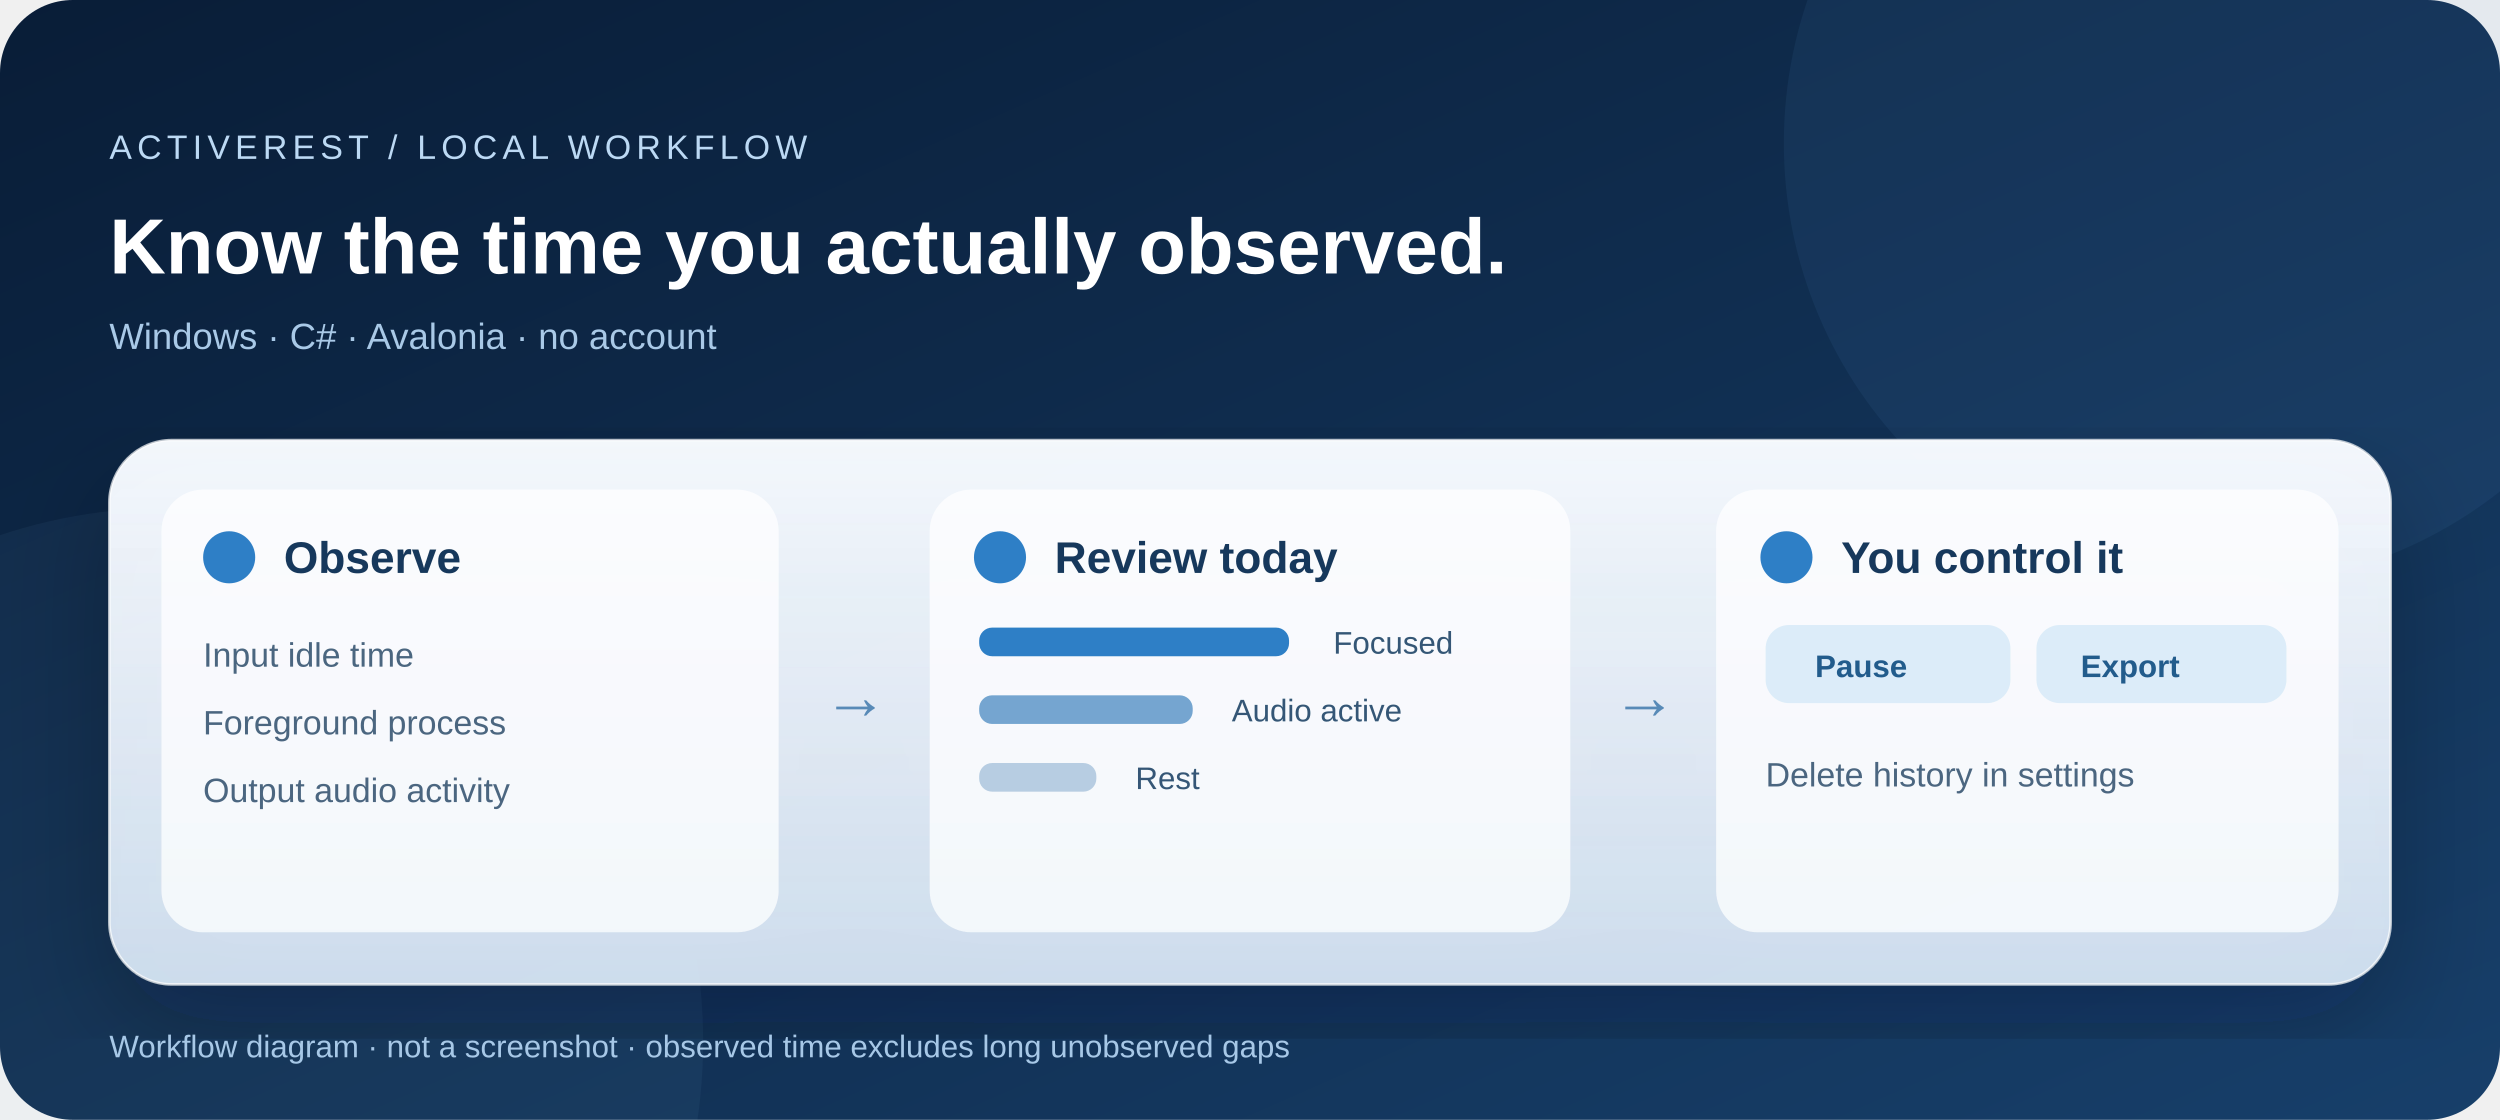
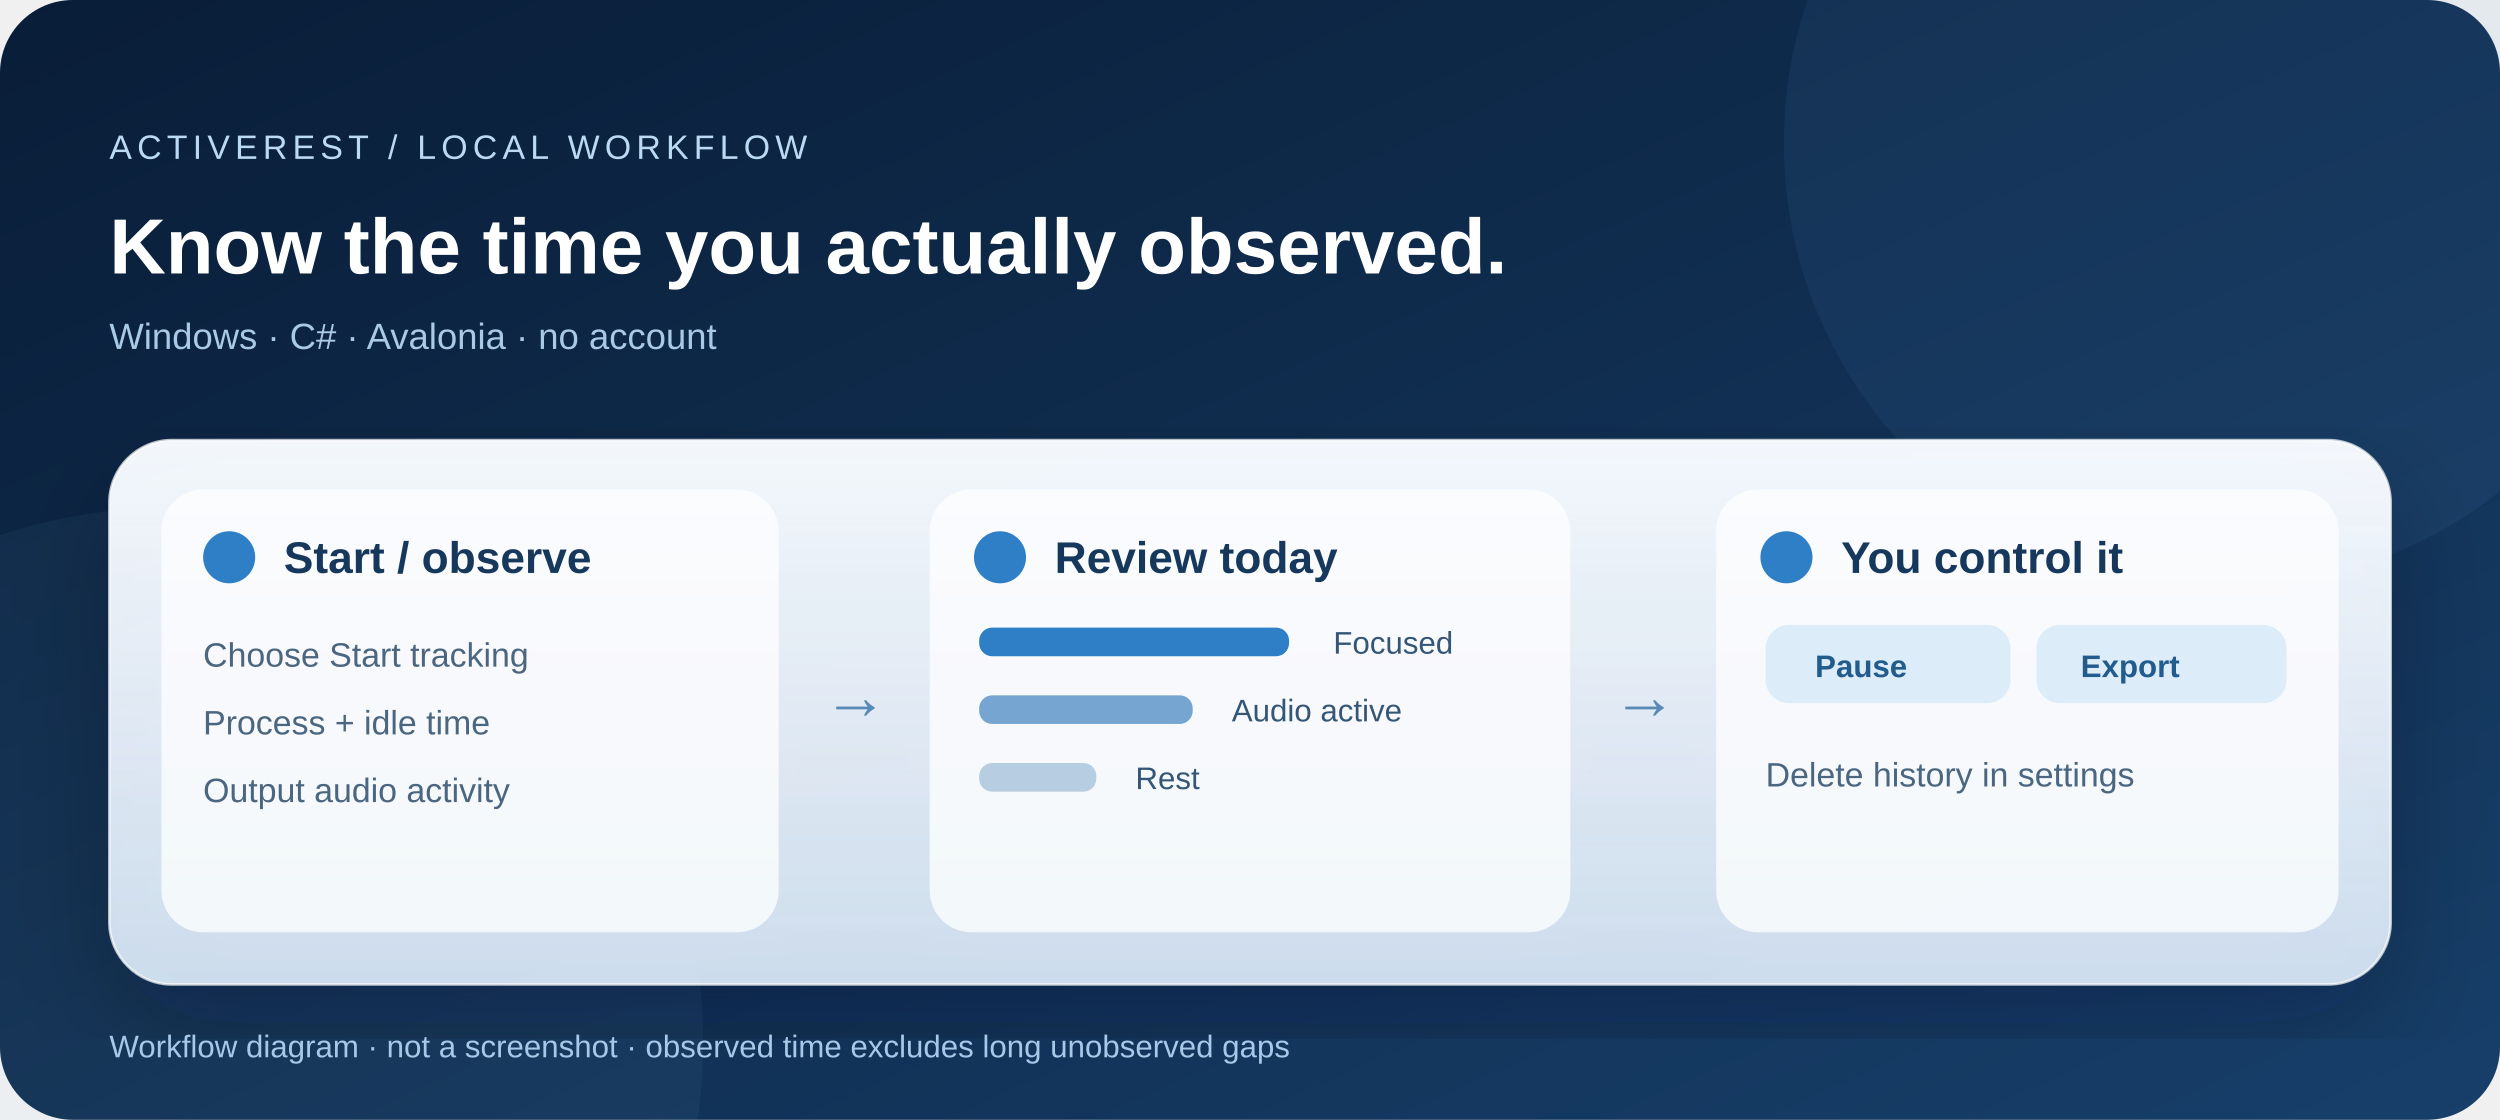
<svg xmlns="http://www.w3.org/2000/svg" viewBox="0 0 960 430" role="img" aria-labelledby="title desc">
  <defs>
    <linearGradient id="bg" x2="1" y2="1">
      <stop stop-color="#091d37" />
      <stop offset="1" stop-color="#173f6a" />
    </linearGradient>
    <linearGradient id="glass" x2="0" y2="1">
      <stop stop-color="#f8fbff" stop-opacity=".98" />
      <stop offset="1" stop-color="#dbe9f8" stop-opacity=".92" />
    </linearGradient>
    <filter id="shadow">
      <feDropShadow dx="0" dy="16" stdDeviation="20" flood-color="#031025" flood-opacity=".26" />
    </filter>
  </defs>
  <rect width="960" height="430" rx="28" fill="url(#bg)" />
  <circle cx="855" cy="55" r="170" fill="#579edd" opacity=".08" />
  <circle cx="65" cy="400" r="205" fill="#9bd8ff" opacity=".05" />
  <text x="42" y="61" fill="#bcd9f4" font-family="Arial,sans-serif" font-size="13" letter-spacing="2">ACTIVEREST / LOCAL WORKFLOW</text>
  <text x="42" y="105" fill="#ffffff" font-family="Arial,sans-serif" font-size="30" font-weight="700">Know the time you actually observed.</text>
  <text x="42" y="134" fill="#a9c9e7" font-family="Arial,sans-serif" font-size="14">Windows · C# · Avalonia · no account</text>
  <g filter="url(#shadow)">
    <rect x="42" y="169" width="876" height="209" rx="24" fill="url(#glass)" stroke="#ffffff" stroke-opacity=".7" />
    <rect x="62" y="188" width="237" height="170" rx="16" fill="#ffffff" fill-opacity=".75" />
    <circle cx="88" cy="214" r="10" fill="#2f7fc6" />
-     <text x="109" y="220" fill="#19395b" font-family="Arial,sans-serif" font-size="17" font-weight="700">Observe</text>
-     <text x="78" y="256" fill="#4b6680" font-family="Arial,sans-serif" font-size="13">Input idle time</text>
-     <text x="78" y="282" fill="#4b6680" font-family="Arial,sans-serif" font-size="13">Foreground process</text>
+     <text x="109" y="220" fill="#19395b" font-family="Arial,sans-serif" font-size="17" font-weight="700">Start / observe</text>
+     <text x="78" y="256" fill="#4b6680" font-family="Arial,sans-serif" font-size="13">Choose Start tracking</text>
+     <text x="78" y="282" fill="#4b6680" font-family="Arial,sans-serif" font-size="13">Process + idle time</text>
    <text x="78" y="308" fill="#4b6680" font-family="Arial,sans-serif" font-size="13">Output audio activity</text>
    <text x="316" y="276" fill="#588ab7" font-family="Arial,sans-serif" font-size="25">→</text>
    <rect x="357" y="188" width="246" height="170" rx="16" fill="#ffffff" fill-opacity=".75" />
    <circle cx="384" cy="214" r="10" fill="#2f7fc6" />
    <text x="405" y="220" fill="#19395b" font-family="Arial,sans-serif" font-size="17" font-weight="700">Review today</text>
    <rect x="376" y="241" width="119" height="11" rx="5" fill="#2f7fc6" />
    <rect x="376" y="267" width="82" height="11" rx="5" fill="#74a5d0" />
    <rect x="376" y="293" width="45" height="11" rx="5" fill="#b7cde2" />
    <text x="512" y="251" fill="#345776" font-family="Arial,sans-serif" font-size="12">Focused</text>
    <text x="473" y="277" fill="#345776" font-family="Arial,sans-serif" font-size="12">Audio active</text>
    <text x="436" y="303" fill="#345776" font-family="Arial,sans-serif" font-size="12">Rest</text>
    <text x="619" y="276" fill="#588ab7" font-family="Arial,sans-serif" font-size="25">→</text>
    <rect x="659" y="188" width="239" height="170" rx="16" fill="#ffffff" fill-opacity=".75" />
    <circle cx="686" cy="214" r="10" fill="#2f7fc6" />
    <text x="707" y="220" fill="#19395b" font-family="Arial,sans-serif" font-size="17" font-weight="700">You control it</text>
    <rect x="678" y="240" width="94" height="30" rx="9" fill="#dcecf9" />
    <text x="697" y="260" fill="#235b8c" font-family="Arial,sans-serif" font-size="12" font-weight="700">Pause</text>
    <rect x="782" y="240" width="96" height="30" rx="9" fill="#dcecf9" />
    <text x="799" y="260" fill="#235b8c" font-family="Arial,sans-serif" font-size="12" font-weight="700">Export</text>
    <text x="678" y="302" fill="#4b6680" font-family="Arial,sans-serif" font-size="13">Delete history in settings</text>
  </g>
  <text x="42" y="406" fill="#a7c8e7" font-family="Arial,sans-serif" font-size="12">Workflow diagram · not a screenshot · observed time excludes long unobserved gaps</text>
</svg>
